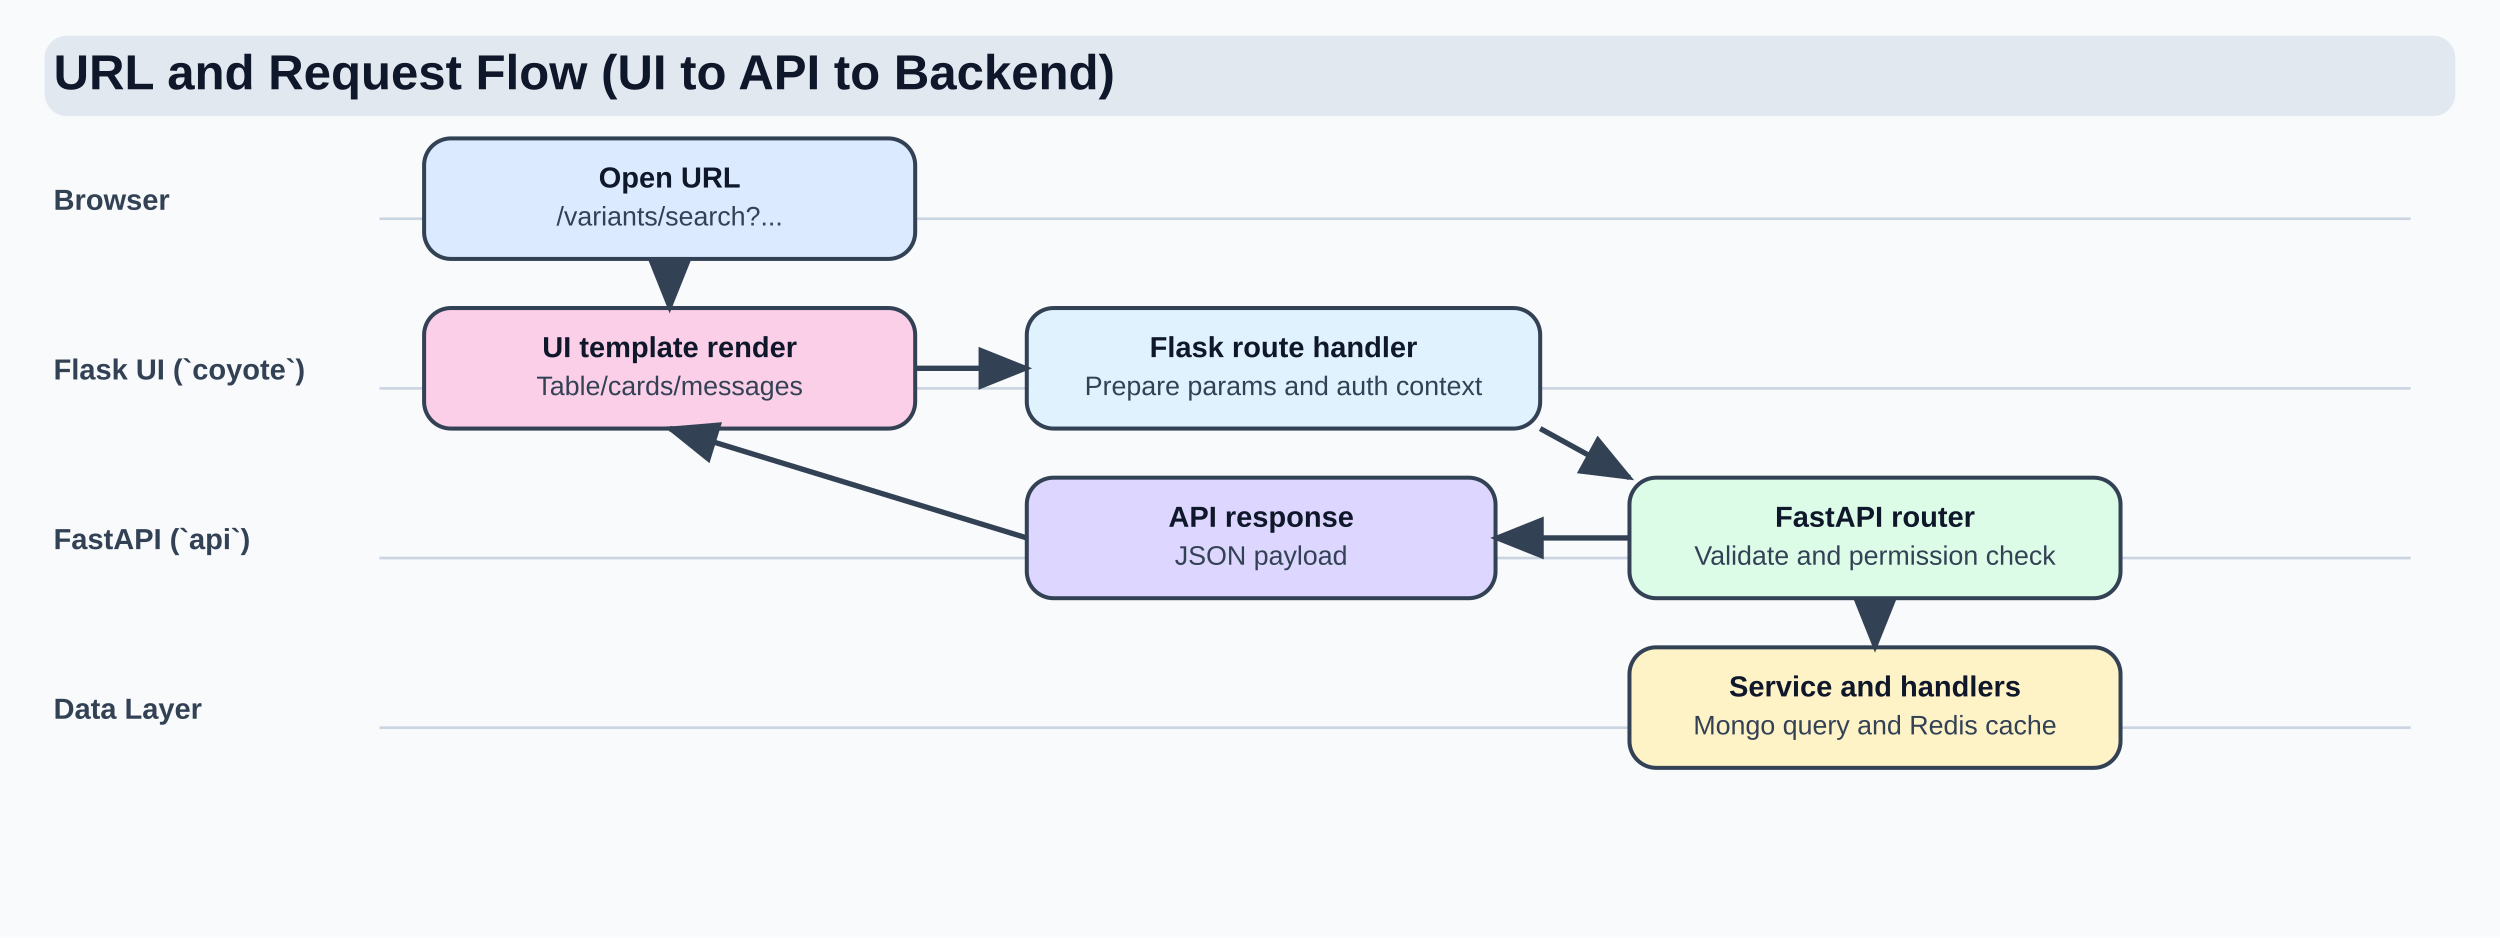
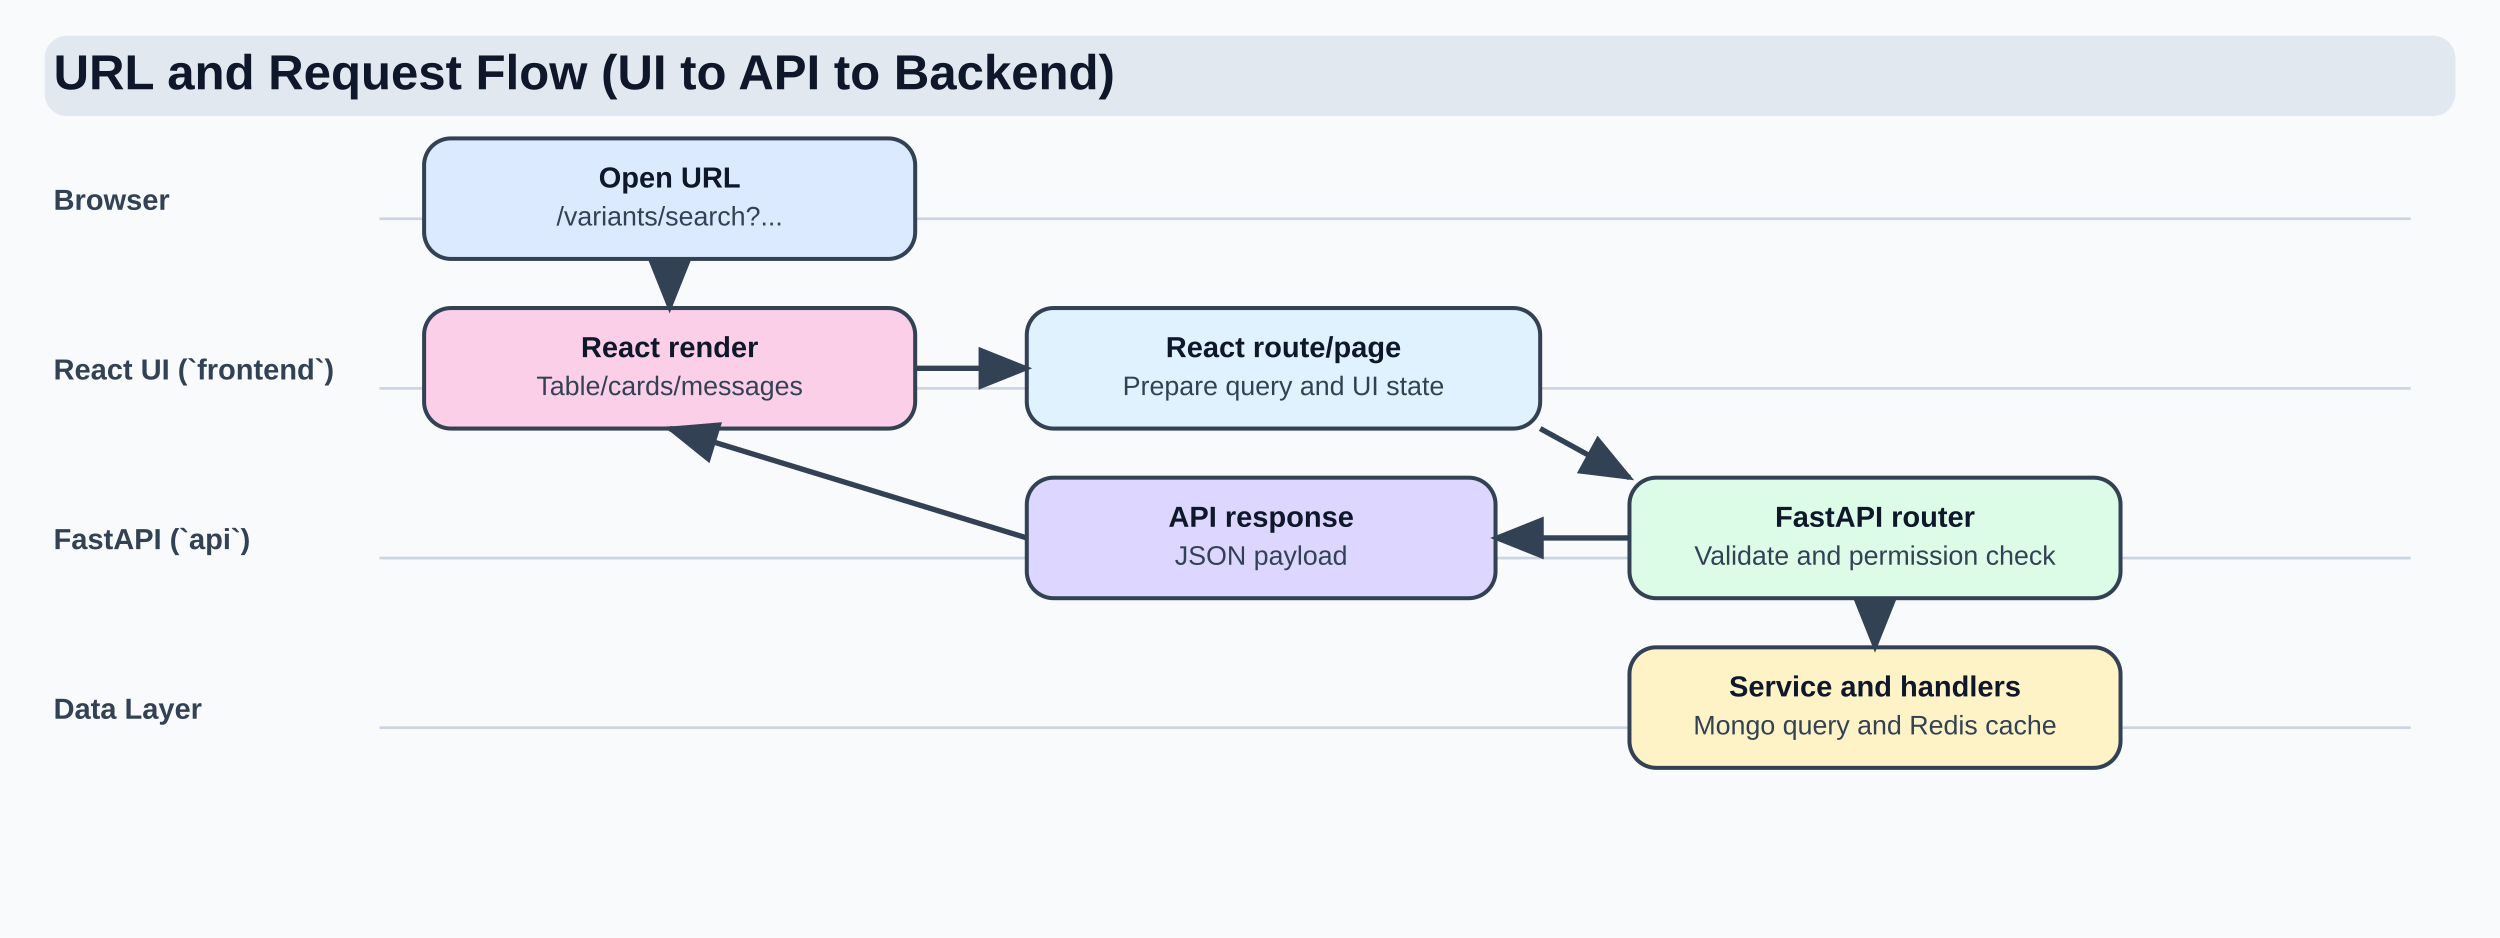
<svg xmlns="http://www.w3.org/2000/svg" width="1120" height="420" viewBox="0 0 1120 420" role="img" aria-labelledby="title desc">
  <defs>
    <style>
      .canvas { fill: #f8fafc; }
      .title-band { fill: #e2e8f0; }
      .title { font: 700 22px 'Segoe UI', Arial, sans-serif; fill: #0f172a; }
      .lane { font: 700 13px 'Segoe UI', Arial, sans-serif; fill: #334155; }
      .label { font: 700 13px 'Segoe UI', Arial, sans-serif; fill: #0f172a; }
      .sub { font: 12px 'Segoe UI', Arial, sans-serif; fill: #334155; }
      .box { stroke: #334155; stroke-width: 1.8; rx: 12; ry: 12; }
      .arrow { stroke: #334155; stroke-width: 2.4; fill: none; marker-end: url(#arrow); }
      .lane-line { stroke: #cbd5e1; stroke-width: 1.2; }
    </style>
    <marker id="arrow" markerWidth="10" markerHeight="8" refX="9" refY="4" orient="auto">
      <polygon points="0,0 10,4 0,8" fill="#334155" />
    </marker>
  </defs>
  <rect x="0" y="0" width="1120" height="420" class="canvas" />
  <rect x="20" y="16" width="1080" height="36" rx="10" class="title-band" />
  <text x="24" y="40" class="title">URL and Request Flow (UI to API to Backend)</text>
  <text x="24" y="94" class="lane">Browser</text>
-   <text x="24" y="170" class="lane">Flask UI (`coyote`)</text>
+   <text x="24" y="170" class="lane">React UI (`frontend`)</text>
  <text x="24" y="246" class="lane">FastAPI (`api`)</text>
  <text x="24" y="322" class="lane">Data Layer</text>
  <line x1="170" y1="98" x2="1080" y2="98" class="lane-line" />
  <line x1="170" y1="174" x2="1080" y2="174" class="lane-line" />
  <line x1="170" y1="250" x2="1080" y2="250" class="lane-line" />
  <line x1="170" y1="326" x2="1080" y2="326" class="lane-line" />
  <rect x="190" y="62" width="220" height="54" class="box" fill="#dbeafe" />
  <text x="300" y="84" text-anchor="middle" class="label">Open URL</text>
  <text x="300" y="101" text-anchor="middle" class="sub">/variants/search?...</text>
  <rect x="460" y="138" width="230" height="54" class="box" fill="#e0f2fe" />
-   <text x="575" y="160" text-anchor="middle" class="label">Flask route handler</text>
-   <text x="575" y="177" text-anchor="middle" class="sub">Prepare params and auth context</text>
+   <text x="575" y="160" text-anchor="middle" class="label">React route/page</text>
+   <text x="575" y="177" text-anchor="middle" class="sub">Prepare query and UI state</text>
  <rect x="730" y="214" width="220" height="54" class="box" fill="#dcfce7" />
  <text x="840" y="236" text-anchor="middle" class="label">FastAPI router</text>
  <text x="840" y="253" text-anchor="middle" class="sub">Validate and permission check</text>
  <rect x="730" y="290" width="220" height="54" class="box" fill="#fef3c7" />
  <text x="840" y="312" text-anchor="middle" class="label">Service and handlers</text>
  <text x="840" y="329" text-anchor="middle" class="sub">Mongo query and Redis cache</text>
  <rect x="460" y="214" width="210" height="54" class="box" fill="#ddd6fe" />
  <text x="565" y="236" text-anchor="middle" class="label">API response</text>
  <text x="565" y="253" text-anchor="middle" class="sub">JSON payload</text>
  <rect x="190" y="138" width="220" height="54" class="box" fill="#fbcfe8" />
-   <text x="300" y="160" text-anchor="middle" class="label">UI template render</text>
+   <text x="300" y="160" text-anchor="middle" class="label">React render</text>
  <text x="300" y="177" text-anchor="middle" class="sub">Table/cards/messages</text>
  <path d="M300 116 L300 138" class="arrow" />
  <path d="M410 165 L460 165" class="arrow" />
  <path d="M690 192 L730 214" class="arrow" />
  <path d="M840 268 L840 290" class="arrow" />
  <path d="M730 241 L670 241" class="arrow" />
  <path d="M460 241 L300 192" class="arrow" />
</svg>
